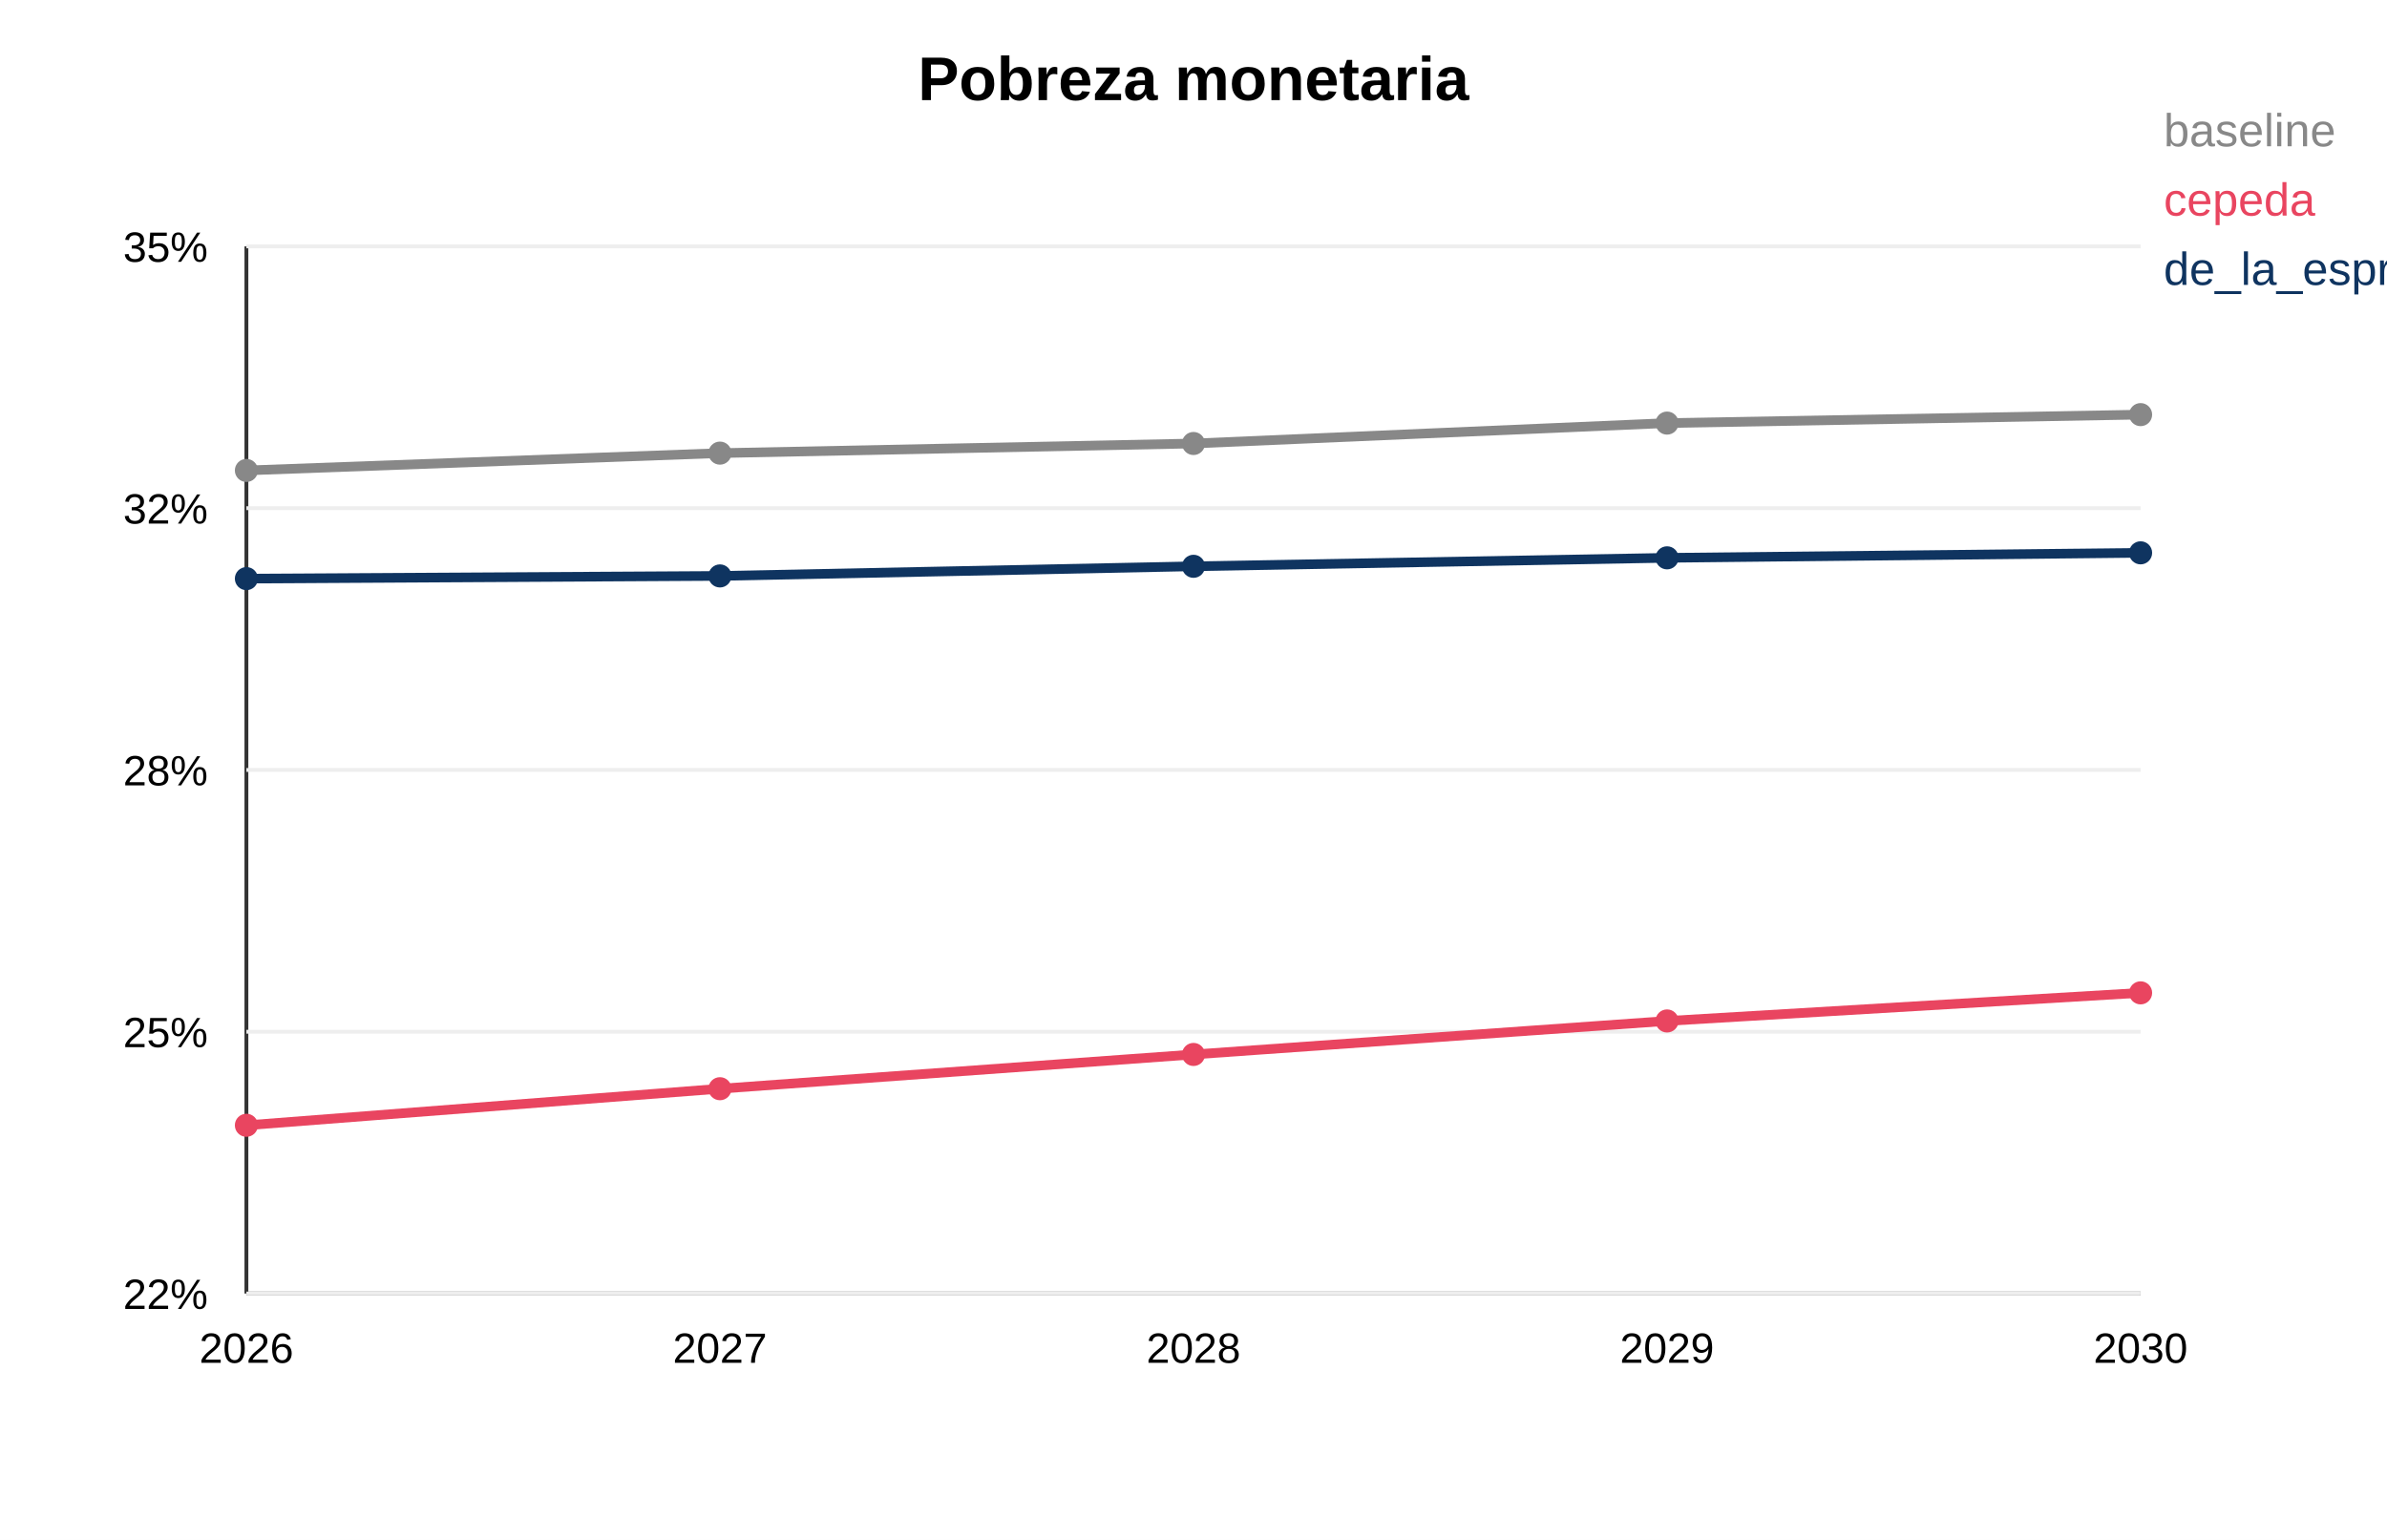
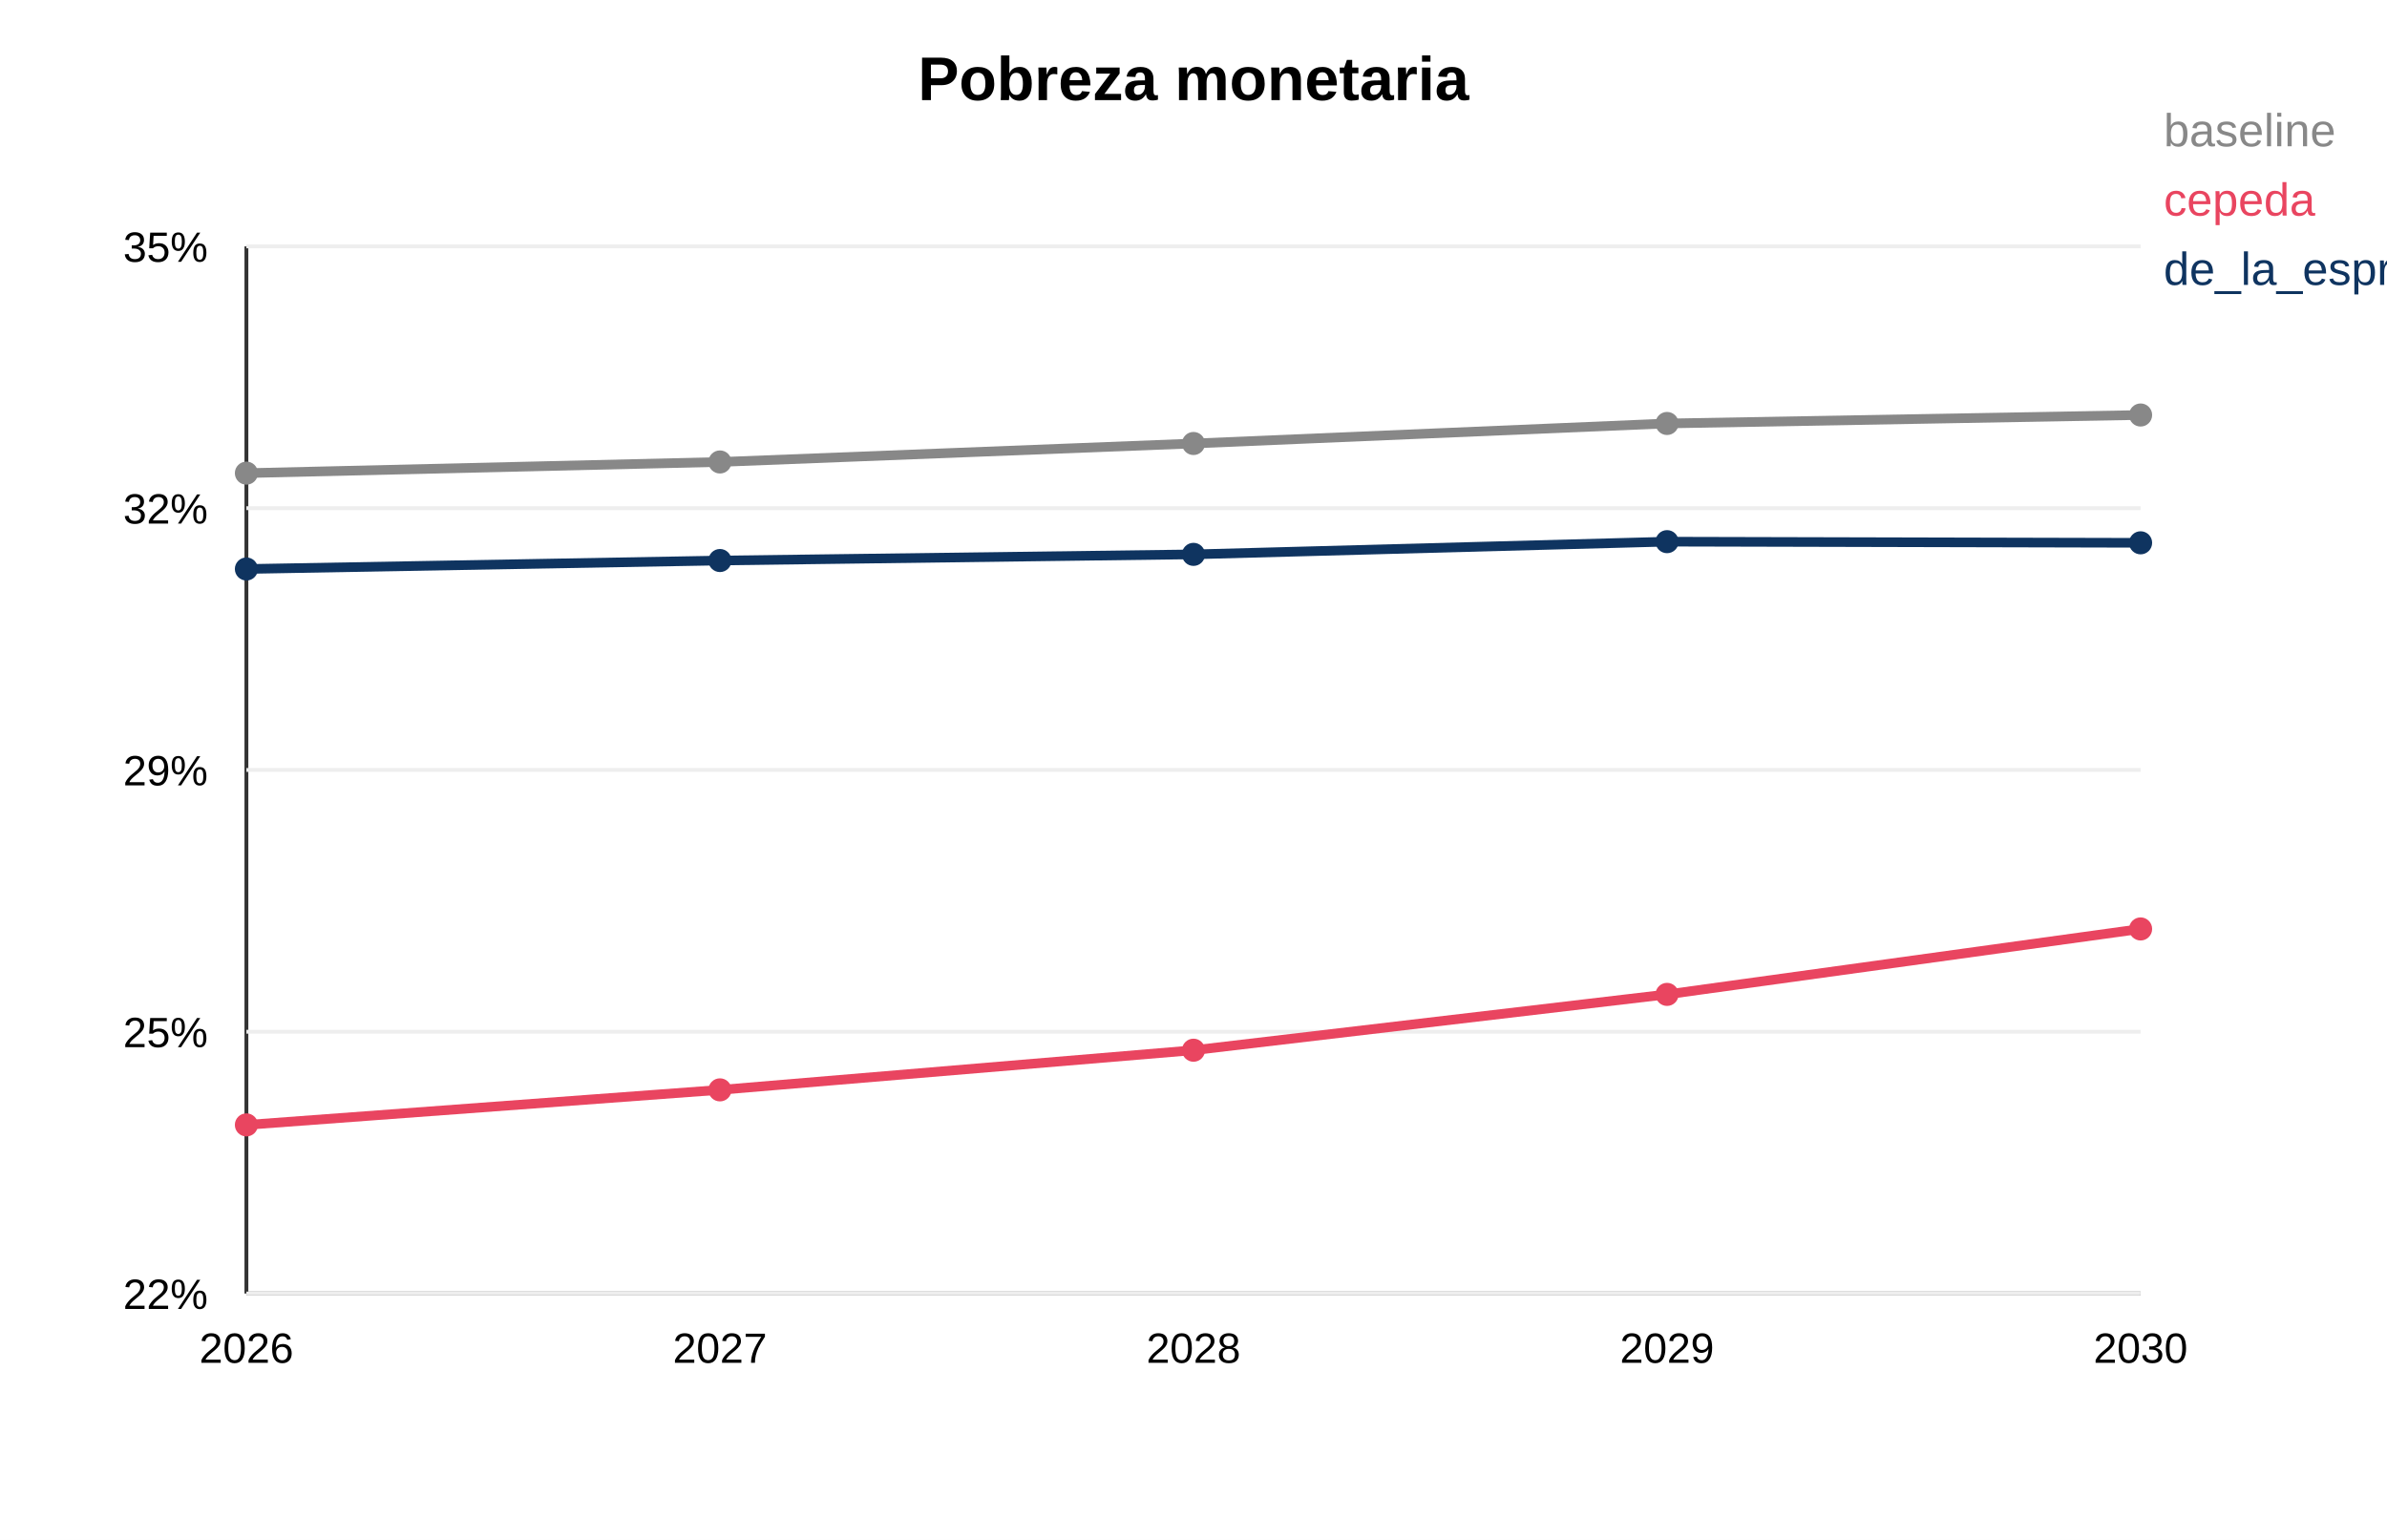
<svg xmlns="http://www.w3.org/2000/svg" width="620" height="400" font-family="Arial">
  <rect width="620" height="400" fill="white" />
  <text x="310.0" y="26" font-size="16" font-weight="bold" text-anchor="middle">Pobreza monetaria</text>
  <line x1="64" y1="336" x2="556" y2="336" stroke="#333" />
  <line x1="64" y1="64" x2="64" y2="336" stroke="#333" />
  <text x="54" y="340.0" font-size="11" text-anchor="end">22%</text>
  <line x1="64" y1="336.0" x2="556" y2="336.0" stroke="#eee" />
-   <text x="54" y="272.0" font-size="11" text-anchor="end">25%</text>
-   <line x1="64" y1="268.0" x2="556" y2="268.0" stroke="#eee" />
-   <text x="54" y="204" font-size="11" text-anchor="end">28%</text>
+   <text x="54" y="272" font-size="11" text-anchor="end">25%</text>
+   <line x1="64" y1="268" x2="556" y2="268" stroke="#eee" />
+   <text x="54" y="204" font-size="11" text-anchor="end">29%</text>
  <line x1="64" y1="200" x2="556" y2="200" stroke="#eee" />
  <text x="54" y="136" font-size="11" text-anchor="end">32%</text>
  <line x1="64" y1="132" x2="556" y2="132" stroke="#eee" />
  <text x="54" y="68.0" font-size="11" text-anchor="end">35%</text>
  <line x1="64" y1="64.0" x2="556" y2="64.0" stroke="#eee" />
  <text x="64.0" y="354" font-size="11" text-anchor="middle">2026</text>
  <text x="187.0" y="354" font-size="11" text-anchor="middle">2027</text>
  <text x="310.0" y="354" font-size="11" text-anchor="middle">2028</text>
  <text x="433.0" y="354" font-size="11" text-anchor="middle">2029</text>
  <text x="556.0" y="354" font-size="11" text-anchor="middle">2030</text>
-   <polyline points="64.0,122.2 187.0,117.7 310.0,115.2 433.0,109.9 556.0,107.7" fill="none" stroke="#888888" stroke-width="2.5" />
-   <circle cx="64.0" cy="122.2" r="3" fill="#888888" />
-   <circle cx="187.0" cy="117.7" r="3" fill="#888888" />
+   <polyline points="64.0,122.9 187.0,120.0 310.0,115.2 433.0,110.0 556.0,107.8" fill="none" stroke="#888888" stroke-width="2.5" />
+   <circle cx="64.0" cy="122.9" r="3" fill="#888888" />
+   <circle cx="187.0" cy="120.0" r="3" fill="#888888" />
  <circle cx="310.0" cy="115.2" r="3" fill="#888888" />
-   <circle cx="433.0" cy="109.9" r="3" fill="#888888" />
-   <circle cx="556.0" cy="107.7" r="3" fill="#888888" />
+   <circle cx="433.0" cy="110.0" r="3" fill="#888888" />
+   <circle cx="556.0" cy="107.8" r="3" fill="#888888" />
  <text x="562" y="38" font-size="12" fill="#888888">baseline</text>
-   <polyline points="64.0,292.3 187.0,282.8 310.0,273.9 433.0,265.2 556.0,257.9" fill="none" stroke="#E94560" stroke-width="2.5" />
-   <circle cx="64.0" cy="292.3" r="3" fill="#E94560" />
-   <circle cx="187.0" cy="282.8" r="3" fill="#E94560" />
-   <circle cx="310.0" cy="273.9" r="3" fill="#E94560" />
-   <circle cx="433.0" cy="265.2" r="3" fill="#E94560" />
-   <circle cx="556.0" cy="257.9" r="3" fill="#E94560" />
+   <polyline points="64.0,292.2 187.0,283.1 310.0,272.8 433.0,258.3 556.0,241.3" fill="none" stroke="#E94560" stroke-width="2.5" />
+   <circle cx="64.0" cy="292.2" r="3" fill="#E94560" />
+   <circle cx="187.0" cy="283.1" r="3" fill="#E94560" />
+   <circle cx="310.0" cy="272.8" r="3" fill="#E94560" />
+   <circle cx="433.0" cy="258.3" r="3" fill="#E94560" />
+   <circle cx="556.0" cy="241.3" r="3" fill="#E94560" />
  <text x="562" y="56" font-size="12" fill="#E94560">cepeda</text>
-   <polyline points="64.0,150.3 187.0,149.6 310.0,147.1 433.0,144.9 556.0,143.6" fill="none" stroke="#0F3460" stroke-width="2.5" />
-   <circle cx="64.0" cy="150.3" r="3" fill="#0F3460" />
-   <circle cx="187.0" cy="149.6" r="3" fill="#0F3460" />
-   <circle cx="310.0" cy="147.1" r="3" fill="#0F3460" />
-   <circle cx="433.0" cy="144.9" r="3" fill="#0F3460" />
-   <circle cx="556.0" cy="143.6" r="3" fill="#0F3460" />
+   <polyline points="64.0,147.8 187.0,145.6 310.0,144.0 433.0,140.7 556.0,141.0" fill="none" stroke="#0F3460" stroke-width="2.5" />
+   <circle cx="64.0" cy="147.8" r="3" fill="#0F3460" />
+   <circle cx="187.0" cy="145.6" r="3" fill="#0F3460" />
+   <circle cx="310.0" cy="144.0" r="3" fill="#0F3460" />
+   <circle cx="433.0" cy="140.7" r="3" fill="#0F3460" />
+   <circle cx="556.0" cy="141.0" r="3" fill="#0F3460" />
  <text x="562" y="74" font-size="12" fill="#0F3460">de_la_espriella</text>
</svg>
